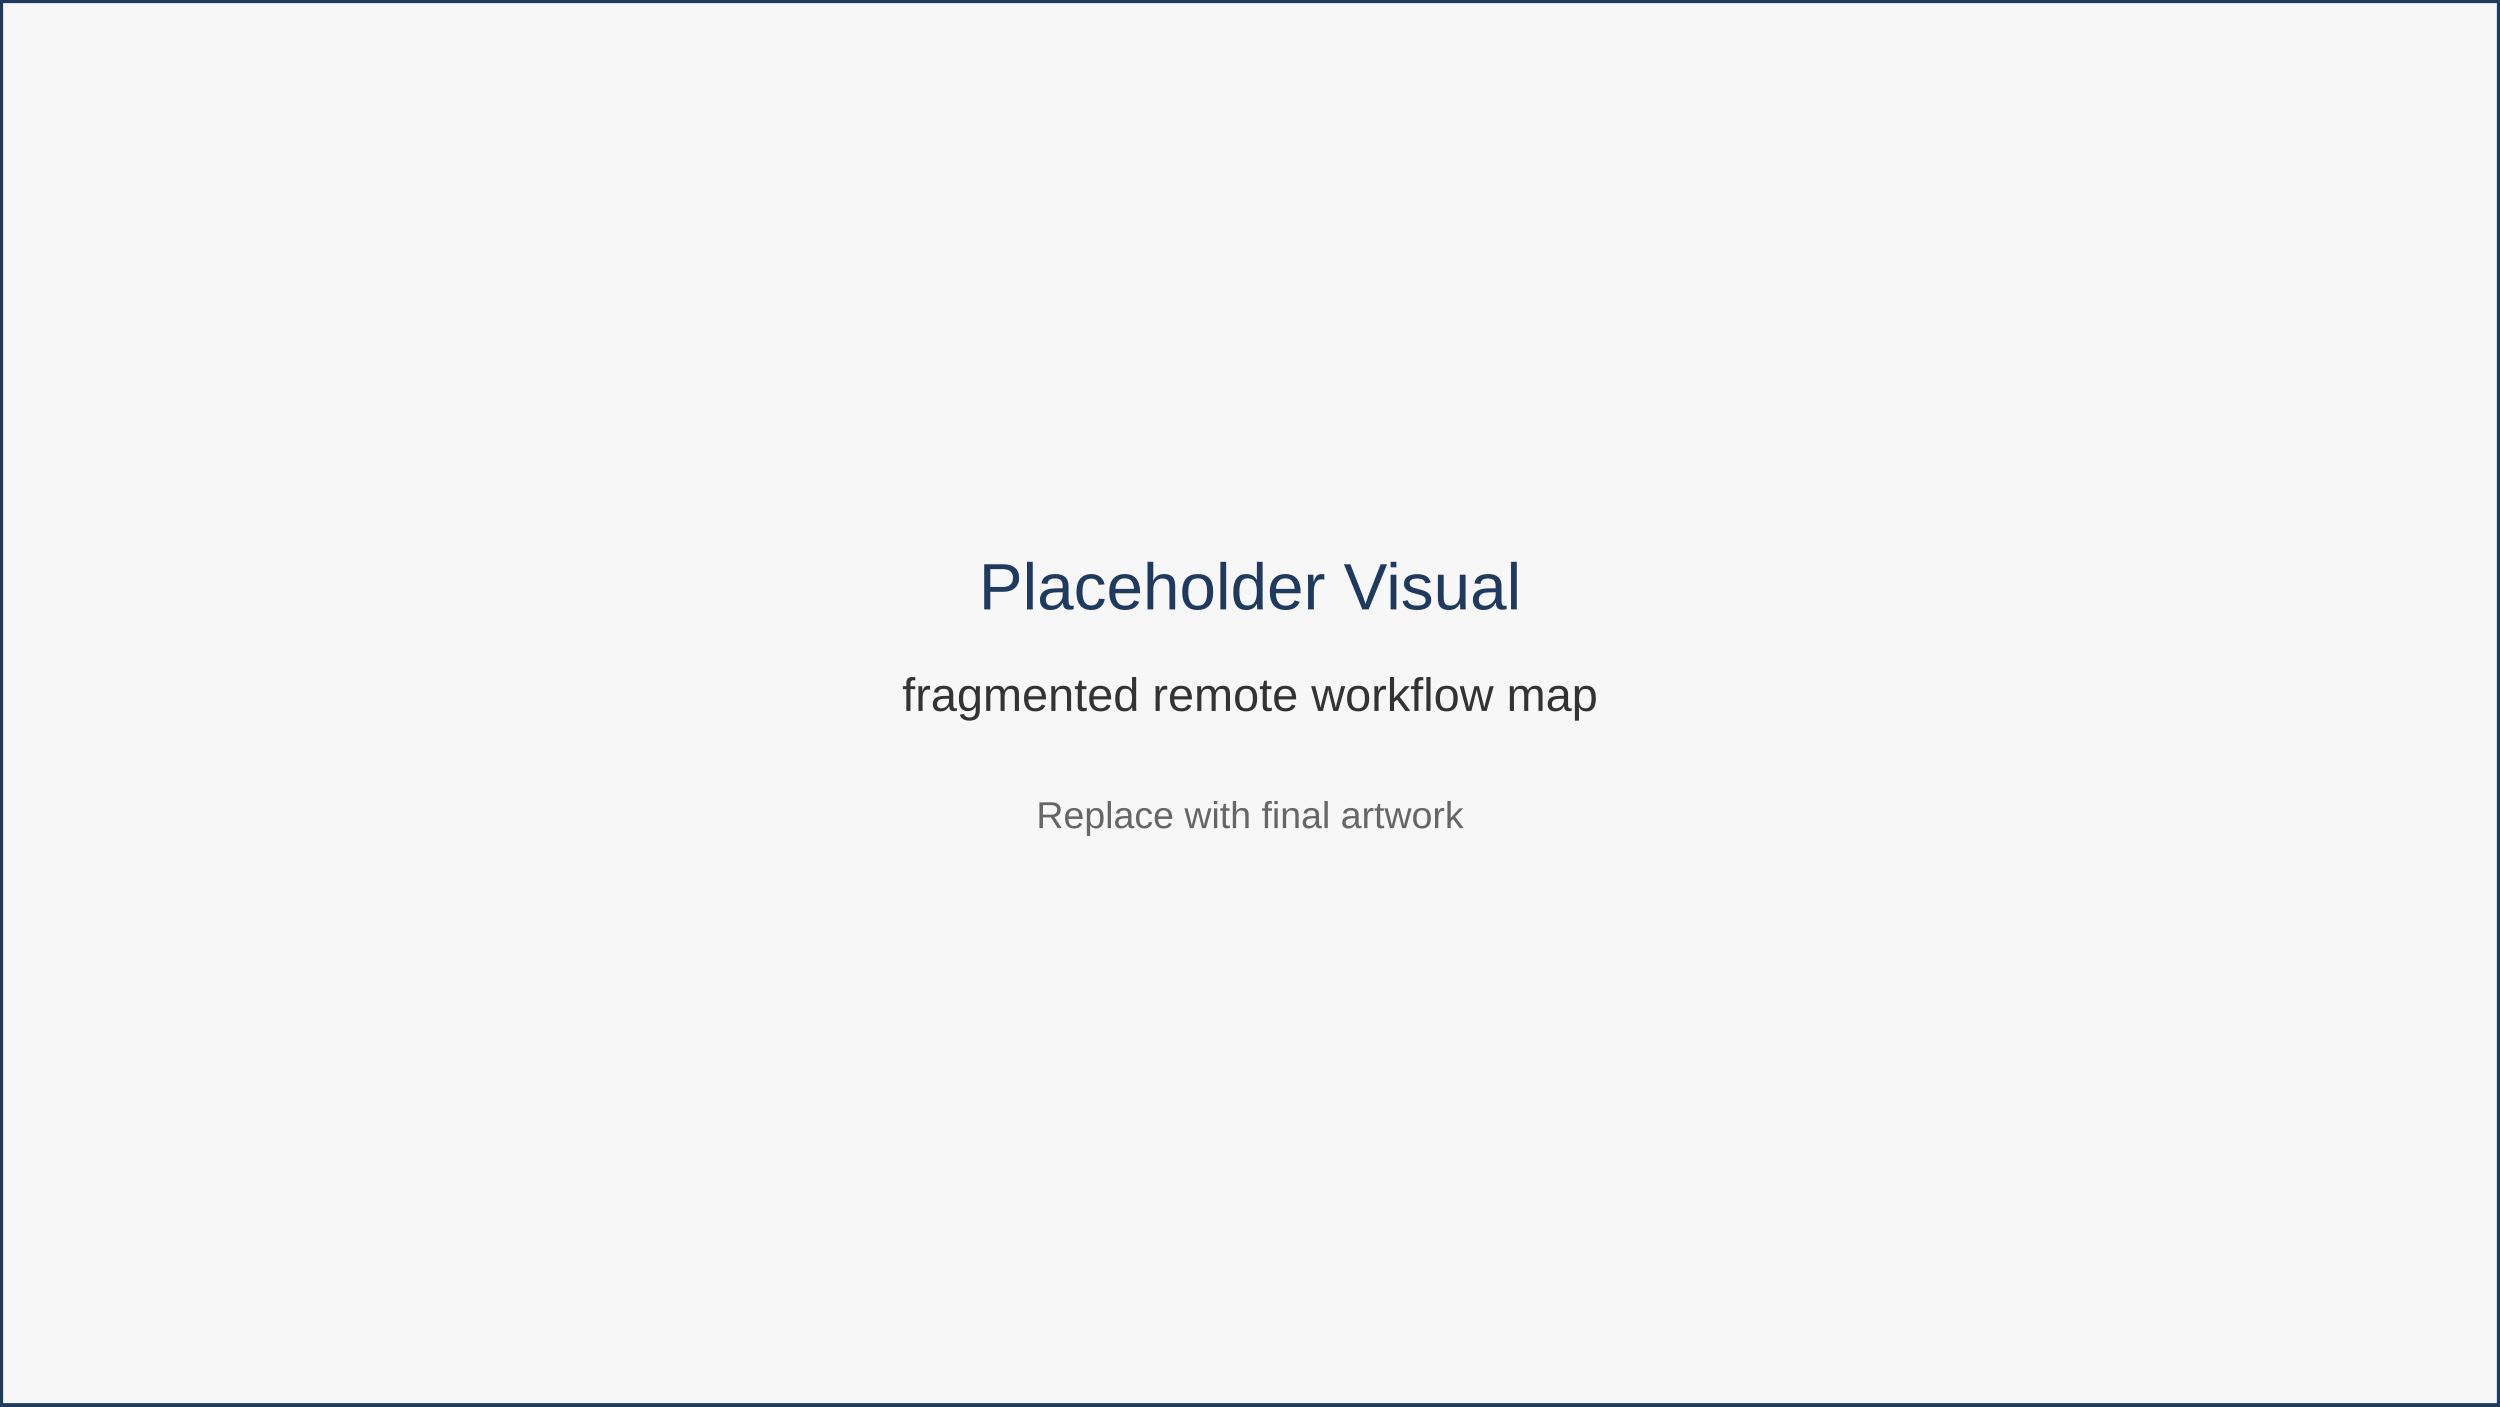
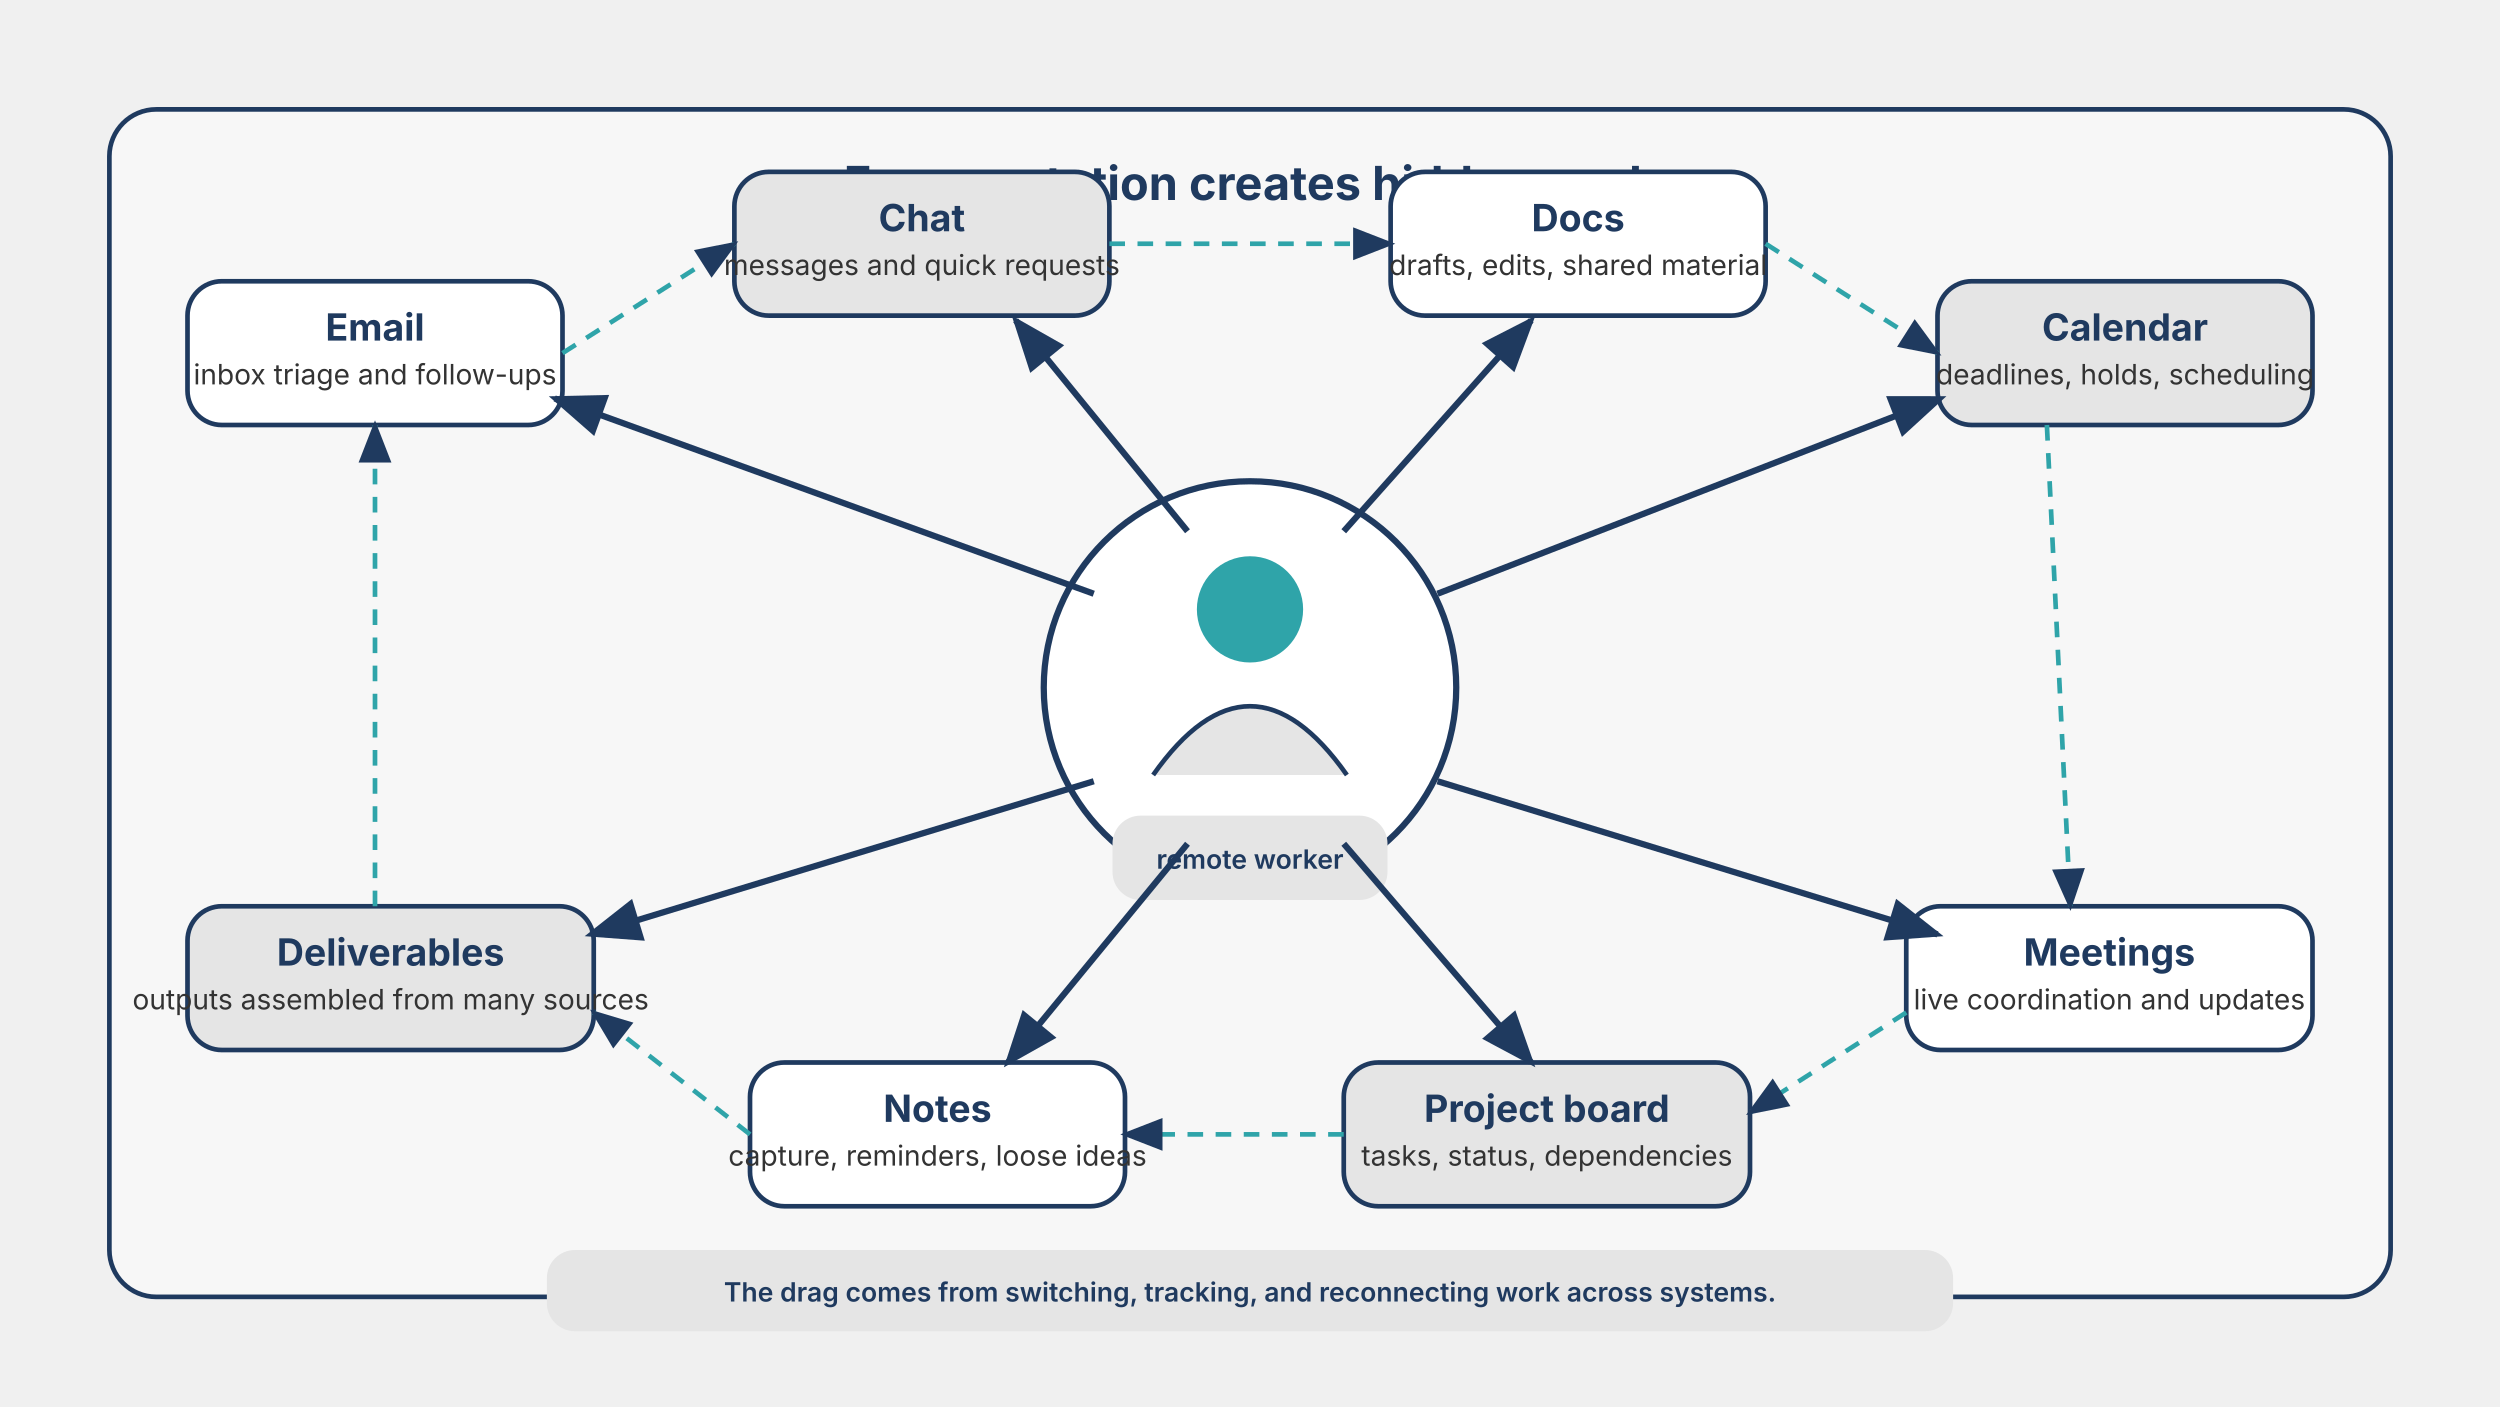
- <svg xmlns="http://www.w3.org/2000/svg" width="1600" height="900" viewBox="0 0 1600 900">
-   <rect width="1600" height="900" fill="#F7F7F7" stroke="#1F3A5F" stroke-width="4" />
-   <text x="800" y="390" text-anchor="middle" font-family="Arial, sans-serif" font-size="42" fill="#1F3A5F">
-     Placeholder Visual
-   </text>
-   <text x="800" y="455" text-anchor="middle" font-family="Arial, sans-serif" font-size="30" fill="#333333">
-     fragmented remote workflow map
-   </text>
-   <text x="800" y="530" text-anchor="middle" font-family="Arial, sans-serif" font-size="24" fill="#666666">
-     Replace with final artwork
-   </text>
+ <svg xmlns="http://www.w3.org/2000/svg" width="1600" height="900" viewBox="0 0 1600 900" role="img" aria-labelledby="v4title v4desc">
+   <defs>
+     <style>
+       text { font-family: Inter, Arial, sans-serif; fill: #333333; }
+       .title { font-size: 30px; font-weight: 700; fill: #1F3A5F; }
+       .node { font-size: 24px; font-weight: 700; fill: #1F3A5F; }
+       .body { font-size: 18px; }
+       .small { font-size: 17px; font-weight: 600; fill: #1F3A5F; }
+     </style>
+     <marker id="arrow4" markerWidth="10" markerHeight="10" refX="8" refY="3.5" orient="auto" markerUnits="strokeWidth">
+       <path d="M0,0 L0,7 L9,3.5 z" fill="#1F3A5F" />
+     </marker>
+   </defs>
+   <rect x="70" y="70" width="1460" height="760" rx="30" fill="#F7F7F7" stroke="#1F3A5F" stroke-width="3" />
+   <text x="800" y="128" text-anchor="middle" class="title">Fragmentation creates hidden work</text>
+   <g transform="translate(640 290)">
+     <circle cx="160" cy="150" r="132" fill="white" stroke="#1F3A5F" stroke-width="4" />
+     <circle cx="160" cy="100" r="34" fill="#2FA4A9" />
+     <path d="M98 206 q62 -88 124 0" fill="#E5E5E5" stroke="#1F3A5F" stroke-width="3" />
+     <rect x="72" y="232" width="176" height="54" rx="18" fill="#E5E5E5" />
+     <text x="160" y="266" text-anchor="middle" class="small">remote worker</text>
+   </g>
+   <g>
+     <rect x="120" y="180" width="240" height="92" rx="22" fill="white" stroke="#1F3A5F" stroke-width="3" />
+     <text x="240" y="218" text-anchor="middle" class="node">Email</text>
+     <text x="240" y="246" text-anchor="middle" class="body">inbox triage and follow-ups</text>
+     <rect x="470" y="110" width="240" height="92" rx="22" fill="#E5E5E5" stroke="#1F3A5F" stroke-width="3" />
+     <text x="590" y="148" text-anchor="middle" class="node">Chat</text>
+     <text x="590" y="176" text-anchor="middle" class="body">messages and quick requests</text>
+     <rect x="890" y="110" width="240" height="92" rx="22" fill="white" stroke="#1F3A5F" stroke-width="3" />
+     <text x="1010" y="148" text-anchor="middle" class="node">Docs</text>
+     <text x="1010" y="176" text-anchor="middle" class="body">drafts, edits, shared material</text>
+     <rect x="1240" y="180" width="240" height="92" rx="22" fill="#E5E5E5" stroke="#1F3A5F" stroke-width="3" />
+     <text x="1360" y="218" text-anchor="middle" class="node">Calendar</text>
+     <text x="1360" y="246" text-anchor="middle" class="body">deadlines, holds, scheduling</text>
+     <rect x="1220" y="580" width="260" height="92" rx="22" fill="white" stroke="#1F3A5F" stroke-width="3" />
+     <text x="1350" y="618" text-anchor="middle" class="node">Meetings</text>
+     <text x="1350" y="646" text-anchor="middle" class="body">live coordination and updates</text>
+     <rect x="860" y="680" width="260" height="92" rx="22" fill="#E5E5E5" stroke="#1F3A5F" stroke-width="3" />
+     <text x="990" y="718" text-anchor="middle" class="node">Project board</text>
+     <text x="990" y="746" text-anchor="middle" class="body">tasks, status, dependencies</text>
+     <rect x="480" y="680" width="240" height="92" rx="22" fill="white" stroke="#1F3A5F" stroke-width="3" />
+     <text x="600" y="718" text-anchor="middle" class="node">Notes</text>
+     <text x="600" y="746" text-anchor="middle" class="body">capture, reminders, loose ideas</text>
+     <rect x="120" y="580" width="260" height="92" rx="22" fill="#E5E5E5" stroke="#1F3A5F" stroke-width="3" />
+     <text x="250" y="618" text-anchor="middle" class="node">Deliverables</text>
+     <text x="250" y="646" text-anchor="middle" class="body">outputs assembled from many sources</text>
+   </g>
+   <g stroke="#1F3A5F" stroke-width="4" fill="none" marker-end="url(#arrow4)">
+     <line x1="700" y1="380" x2="355" y2="255" />
+     <line x1="760" y1="340" x2="650" y2="205" />
+     <line x1="860" y1="340" x2="980" y2="205" />
+     <line x1="920" y1="380" x2="1242" y2="255" />
+     <line x1="920" y1="500" x2="1240" y2="598" />
+     <line x1="860" y1="540" x2="980" y2="680" />
+     <line x1="760" y1="540" x2="645" y2="680" />
+     <line x1="700" y1="500" x2="378" y2="598" />
+   </g>
+   <g stroke="#2FA4A9" stroke-width="3" fill="none" stroke-dasharray="10 8" marker-end="url(#arrow4)">
+     <line x1="360" y1="226" x2="470" y2="156" />
+     <line x1="710" y1="156" x2="890" y2="156" />
+     <line x1="1130" y1="156" x2="1240" y2="226" />
+     <line x1="1310" y1="272" x2="1325" y2="580" />
+     <line x1="1220" y1="648" x2="1120" y2="712" />
+     <line x1="860" y1="726" x2="720" y2="726" />
+     <line x1="480" y1="726" x2="380" y2="648" />
+     <line x1="240" y1="580" x2="240" y2="272" />
+   </g>
+   <rect x="350" y="800" width="900" height="52" rx="18" fill="#E5E5E5" />
+   <text x="800" y="833" text-anchor="middle" class="small">The drag comes from switching, tracking, and reconnecting work across systems.</text>
</svg>
